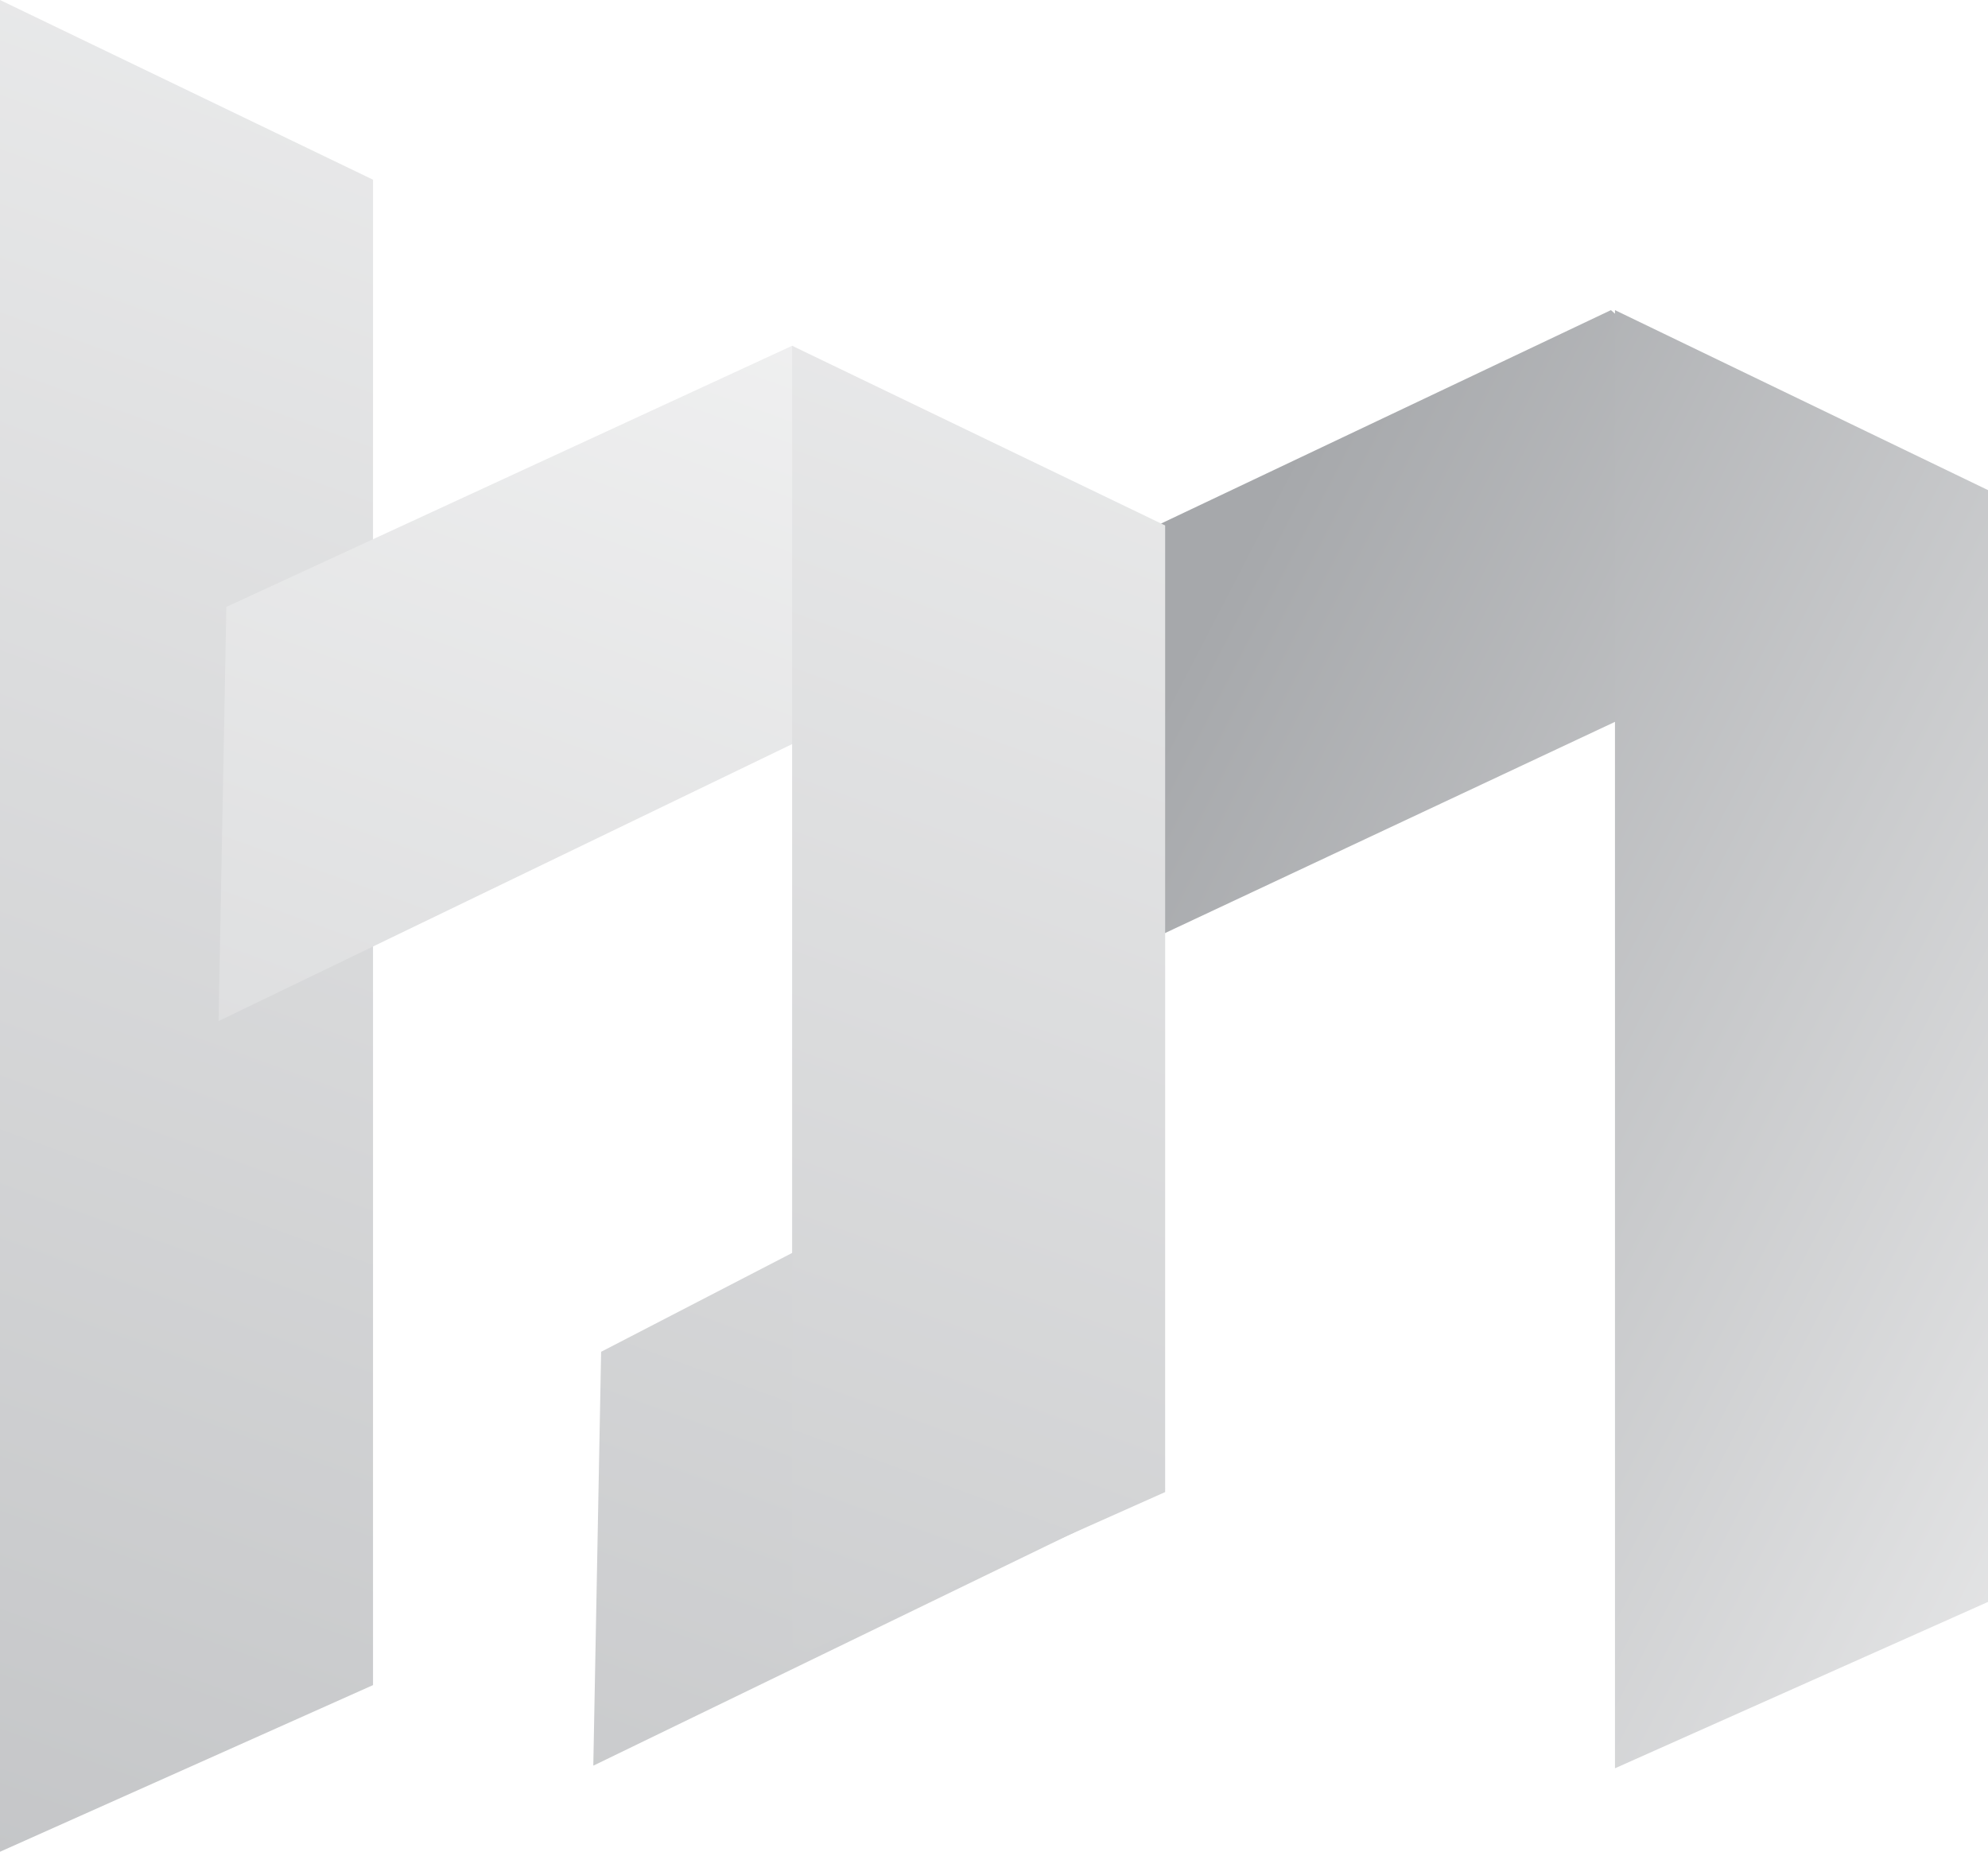
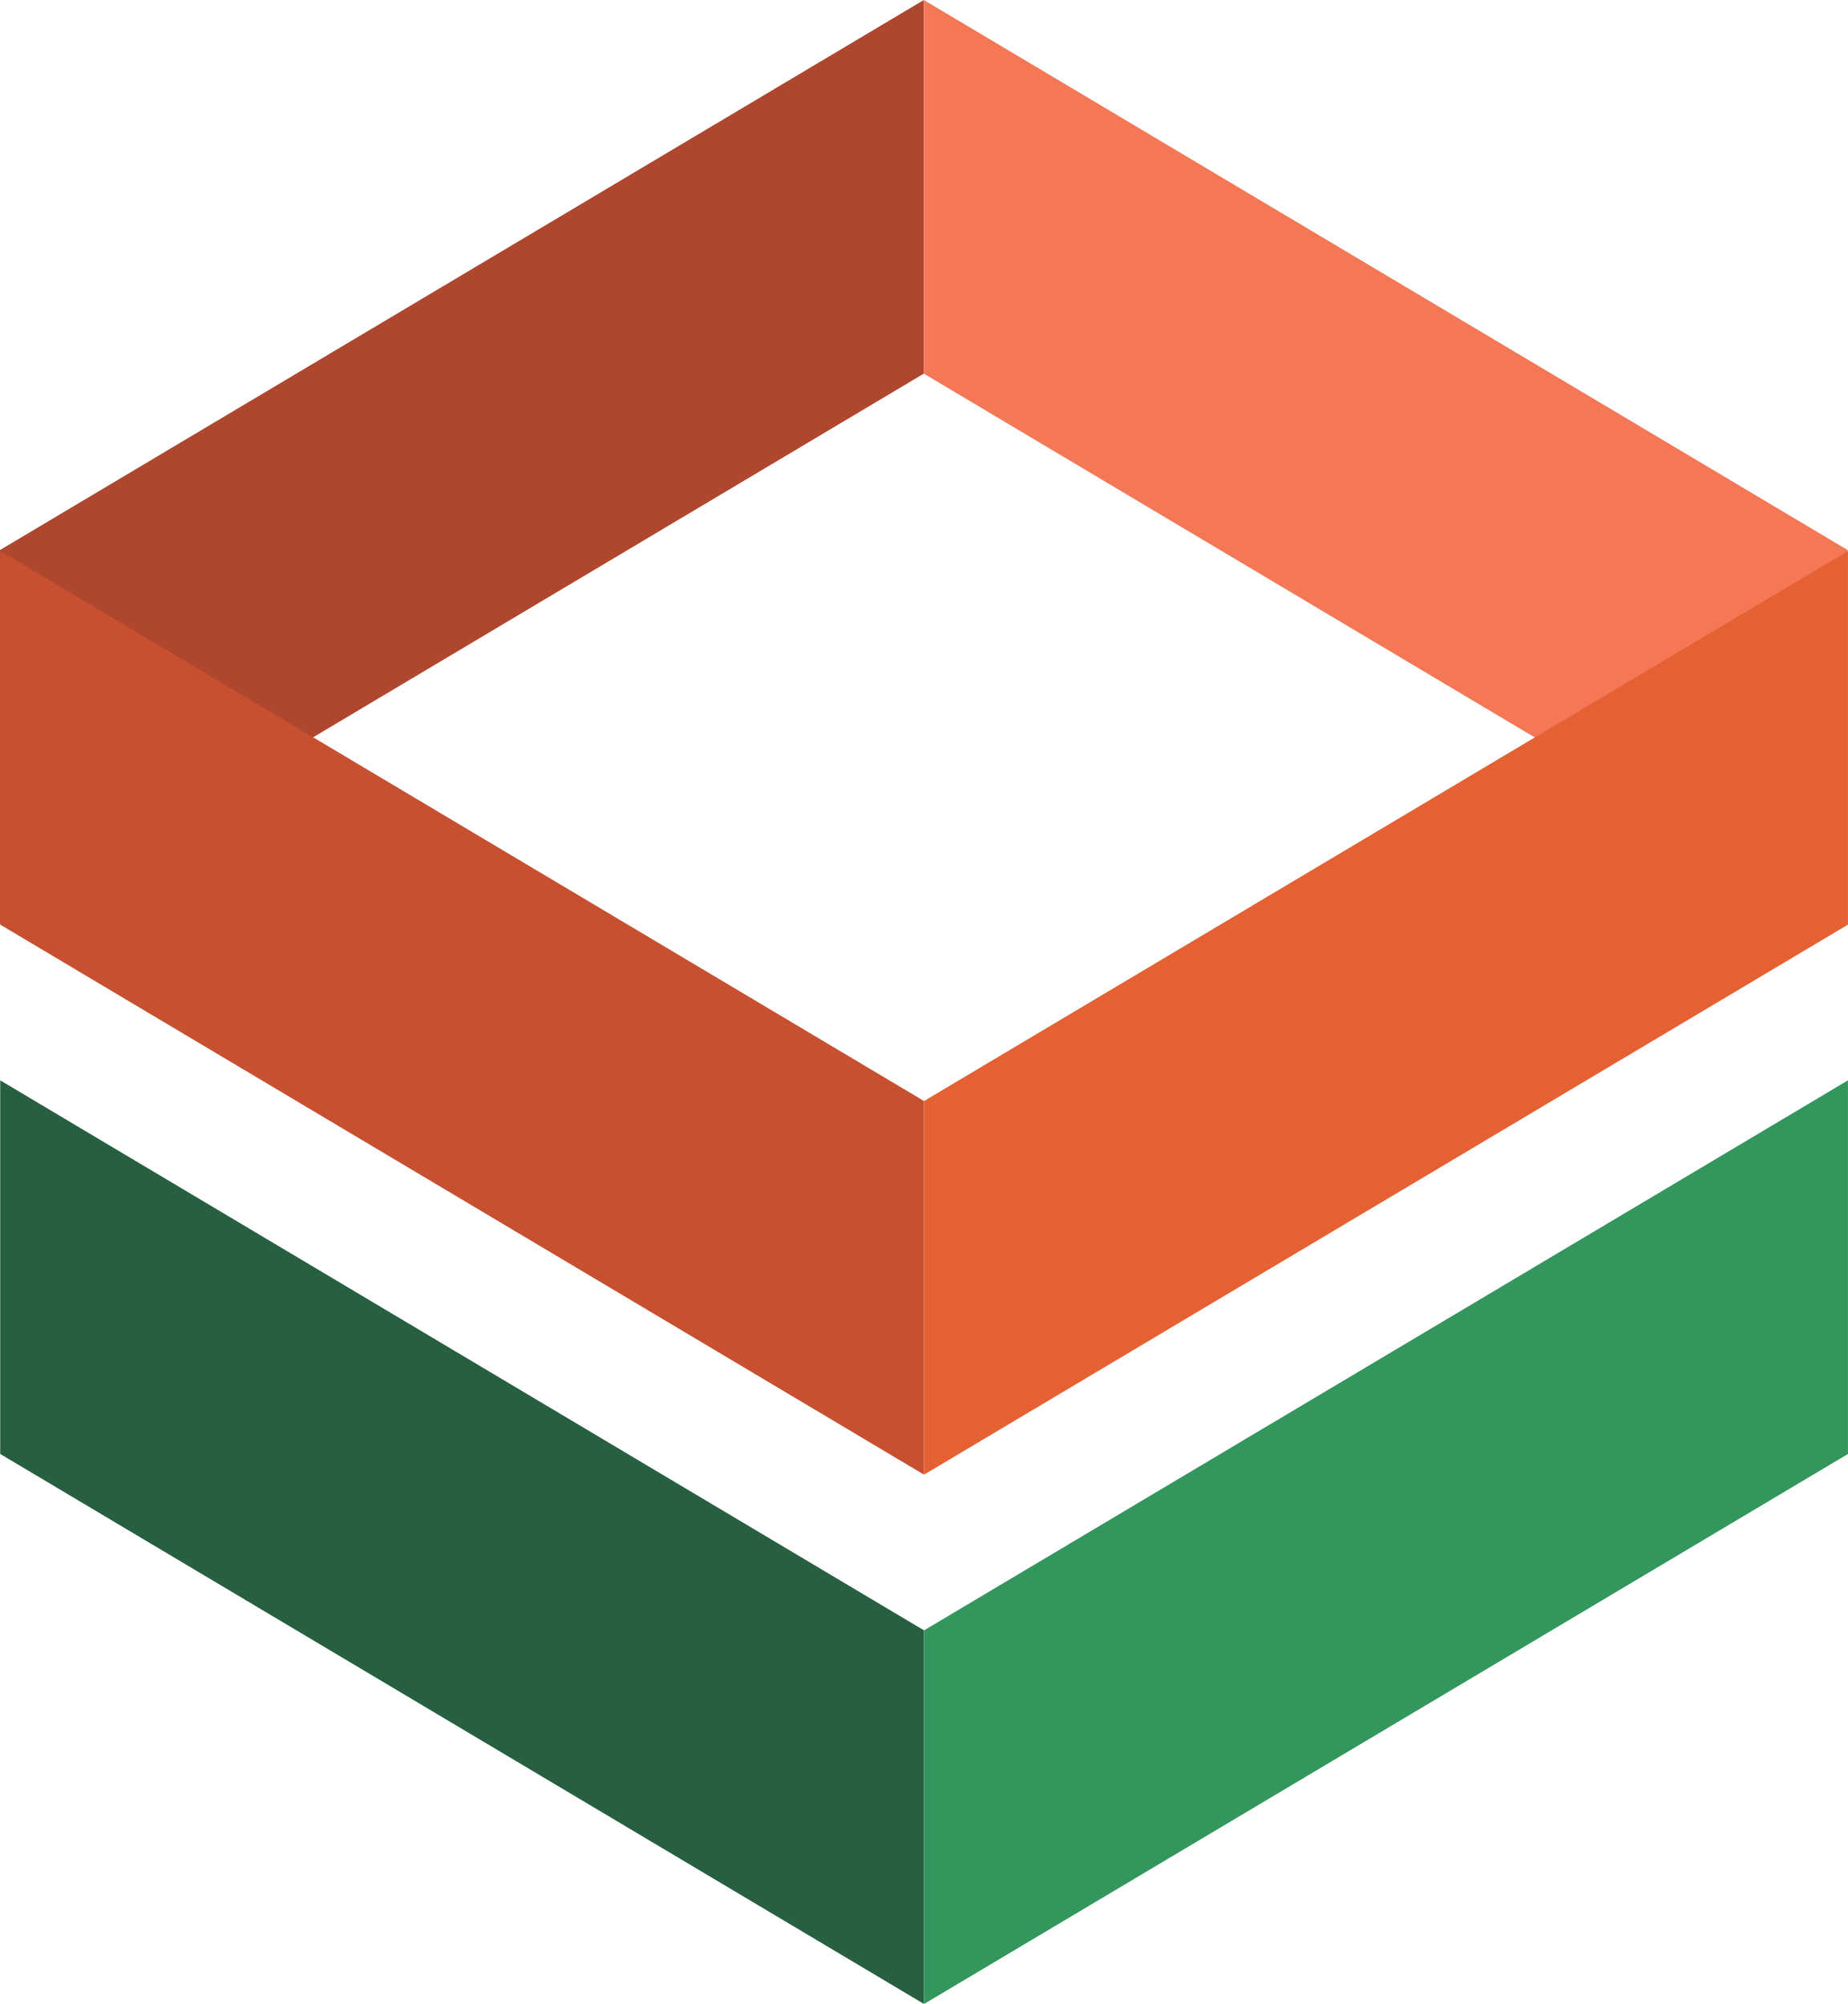
- <svg xmlns="http://www.w3.org/2000/svg" xmlns:xlink="http://www.w3.org/1999/xlink" id="Layer_2" viewBox="0 0 68.59 63.89">
+ <svg xmlns="http://www.w3.org/2000/svg" id="Layer_2" viewBox="0 0 172.29 186.87">
  <defs>
    <style>
      .cls-1 {
-         clip-path: url(#clippath-4);
+         fill: #c65030;
      }

      .cls-2 {
-         fill: url(#linear-gradient-2);
+         fill: #af462e;
      }

      .cls-3 {
-         fill: none;
+         fill: #32965d;
      }

      .cls-4 {
-         fill: url(#linear-gradient-4);
+         fill: #e56133;
      }

      .cls-5 {
-         fill: url(#linear-gradient-3);
+         fill: #f47856;
      }

      .cls-6 {
-         clip-path: url(#clippath-1);
-       }
- 
-       .cls-7 {
-         fill: url(#linear-gradient-5);
-       }
- 
-       .cls-8 {
-         clip-path: url(#clippath-5);
-       }
- 
-       .cls-9 {
-         clip-path: url(#clippath-3);
-       }
- 
-       .cls-10 {
-         fill: url(#linear-gradient-6);
-       }
- 
-       .cls-11 {
-         clip-path: url(#clippath-2);
-       }
- 
-       .cls-12 {
-         fill: url(#linear-gradient);
-       }
- 
-       .cls-13 {
-         clip-path: url(#clippath);
+         fill: #276041;
      }
    </style>
-     <clipPath id="clippath">
-       <polygon class="cls-3" points="32.73 21.54 32.47 35.82 66.17 20 55.58 10.7 32.73 21.54" />
-     </clipPath>
-     <linearGradient id="linear-gradient" x1="-759.88" y1="7709.68" x2="-758.88" y2="7709.68" gradientTransform="translate(455368.61 -44806.24) rotate(-90) scale(59.06 -59.06)" gradientUnits="userSpaceOnUse">
-       <stop offset="0" stop-color="#fff" />
-       <stop offset="0" stop-color="#fff" />
-       <stop offset="1" stop-color="#a6a8ab" />
-     </linearGradient>
-     <clipPath id="clippath-1">
-       <polygon class="cls-3" points="55.72 61.01 68.59 55.27 68.59 16.91 55.72 10.7 55.72 61.01" />
-     </clipPath>
-     <linearGradient id="linear-gradient-2" x1="-759.88" y1="7709.68" x2="-758.88" y2="7709.68" gradientTransform="translate(452094.58 -44485.25) rotate(-90) scale(58.63 -58.63)" xlink:href="#linear-gradient" />
-     <clipPath id="clippath-2">
-       <polygon class="cls-3" points="0 63.89 12.87 58.14 12.87 6.2 0 0 0 63.89" />
-     </clipPath>
-     <linearGradient id="linear-gradient-3" x1="-759.88" y1="7709.73" x2="-758.88" y2="7709.73" gradientTransform="translate(-118117 -1199157.49) rotate(-180) scale(155.54 -155.54)" xlink:href="#linear-gradient" />
-     <clipPath id="clippath-3">
-       <polygon class="cls-3" points="7.81 20.94 7.54 35.23 39.72 19.69 27.33 11.93 7.81 20.94" />
-     </clipPath>
-     <linearGradient id="linear-gradient-4" x1="-759.88" y1="7709.73" x2="-758.88" y2="7709.73" gradientTransform="translate(-113205.44 -1149292.32) rotate(180) scale(149.07 -149.07)" xlink:href="#linear-gradient" />
-     <clipPath id="clippath-4">
-       <polygon class="cls-3" points="20.74 46.64 20.47 60.92 40.2 51.35 29.61 42.05 20.74 46.64" />
-     </clipPath>
-     <linearGradient id="linear-gradient-5" x1="-759.88" y1="7709.73" x2="-758.88" y2="7709.73" gradientTransform="translate(-118082.31 -1199137.69) rotate(-180) scale(155.54 -155.54)" xlink:href="#linear-gradient" />
-     <clipPath id="clippath-5">
-       <polygon class="cls-3" points="27.33 57.22 40.2 51.48 40.2 18.13 27.33 11.93 27.33 57.22" />
-     </clipPath>
-     <linearGradient id="linear-gradient-6" x1="-759.88" y1="7709.73" x2="-758.88" y2="7709.73" gradientTransform="translate(-115677.9 -1174604.63) rotate(-180) scale(152.36 -152.36)" xlink:href="#linear-gradient" />
  </defs>
-   <g id="Layer_4">
-     <g class="cls-13">
-       <rect class="cls-12" x="30.31" y="2.48" width="38.02" height="41.56" transform="translate(5.6 55.85) rotate(-61.95)" />
-     </g>
-     <g class="cls-6">
-       <rect class="cls-2" x="36.92" y="18.35" width="50.45" height="35.01" transform="translate(1.28 73.85) rotate(-61.95)" />
-     </g>
-     <g class="cls-11">
-       <rect class="cls-5" x="-25.88" y="15.55" width="64.62" height="32.8" transform="translate(-25.88 27.73) rotate(-71.18)" />
-     </g>
-     <g class="cls-9">
-       <rect class="cls-4" x="7.41" y="4.59" width="32.44" height="37.98" transform="translate(-6.31 38.34) rotate(-71.18)" />
-     </g>
-     <g class="cls-1">
-       <rect class="cls-7" x="18.23" y="39.11" width="24.22" height="24.76" transform="translate(-28.18 63.59) rotate(-71.18)" />
-     </g>
-     <g class="cls-8">
-       <rect class="cls-10" x="10.26" y="21.18" width="47.03" height="26.8" transform="translate(-9.85 55.38) rotate(-71.18)" />
+   <g id="Layer_1-2" data-name="Layer_1">
+     <g>
+       <polygon class="cls-6" points="86.15 186.87 .02 135.58 .02 100.74 86.15 152.03 86.15 186.87" />
+       <polygon class="cls-3" points="172.29 135.58 86.15 186.87 86.15 152.03 172.29 100.74 172.29 135.58" />
+       <polygon class="cls-2" points="86.13 0 0 51.29 0 86.14 86.13 34.84 86.13 0" />
+       <polygon class="cls-5" points="172.26 51.29 86.13 0 86.13 34.84 172.26 86.14 172.26 51.29" />
+       <polygon class="cls-1" points="86.15 137.51 .02 86.22 .02 51.38 86.15 102.67 86.15 137.51" />
+       <polygon class="cls-4" points="172.29 86.22 86.15 137.51 86.15 102.67 172.29 51.38 172.29 86.22" />
    </g>
  </g>
</svg>
